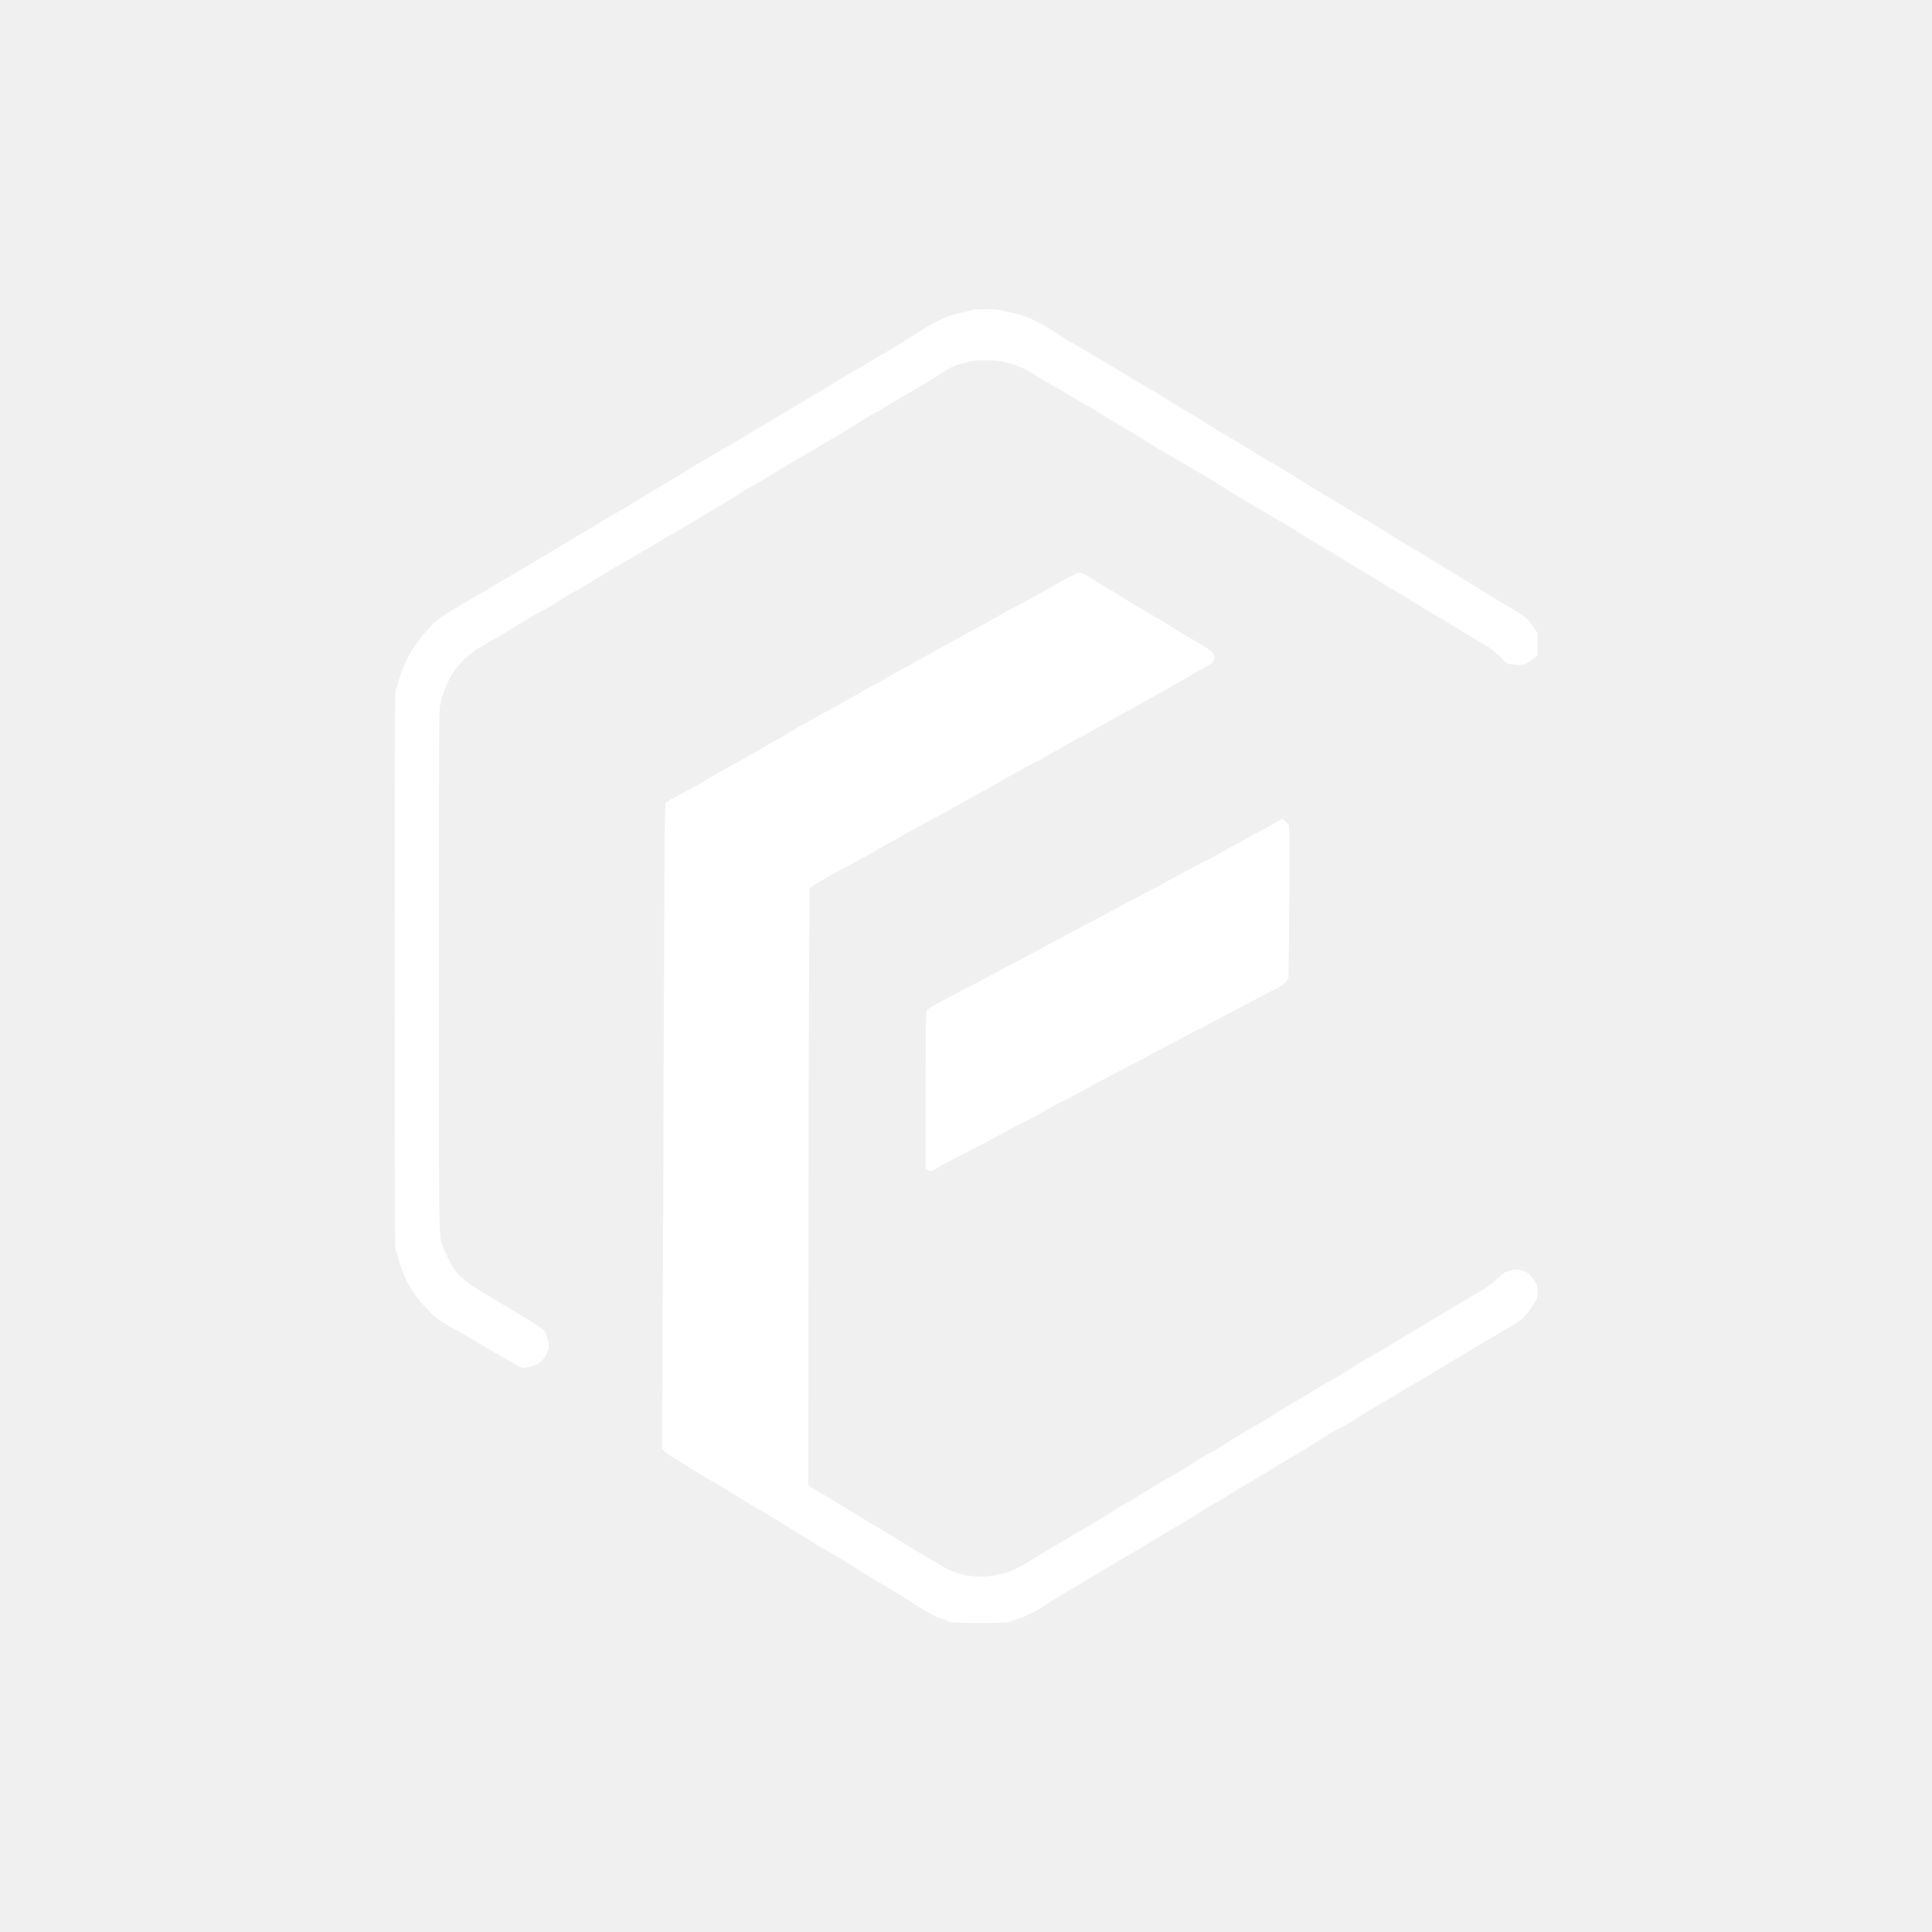
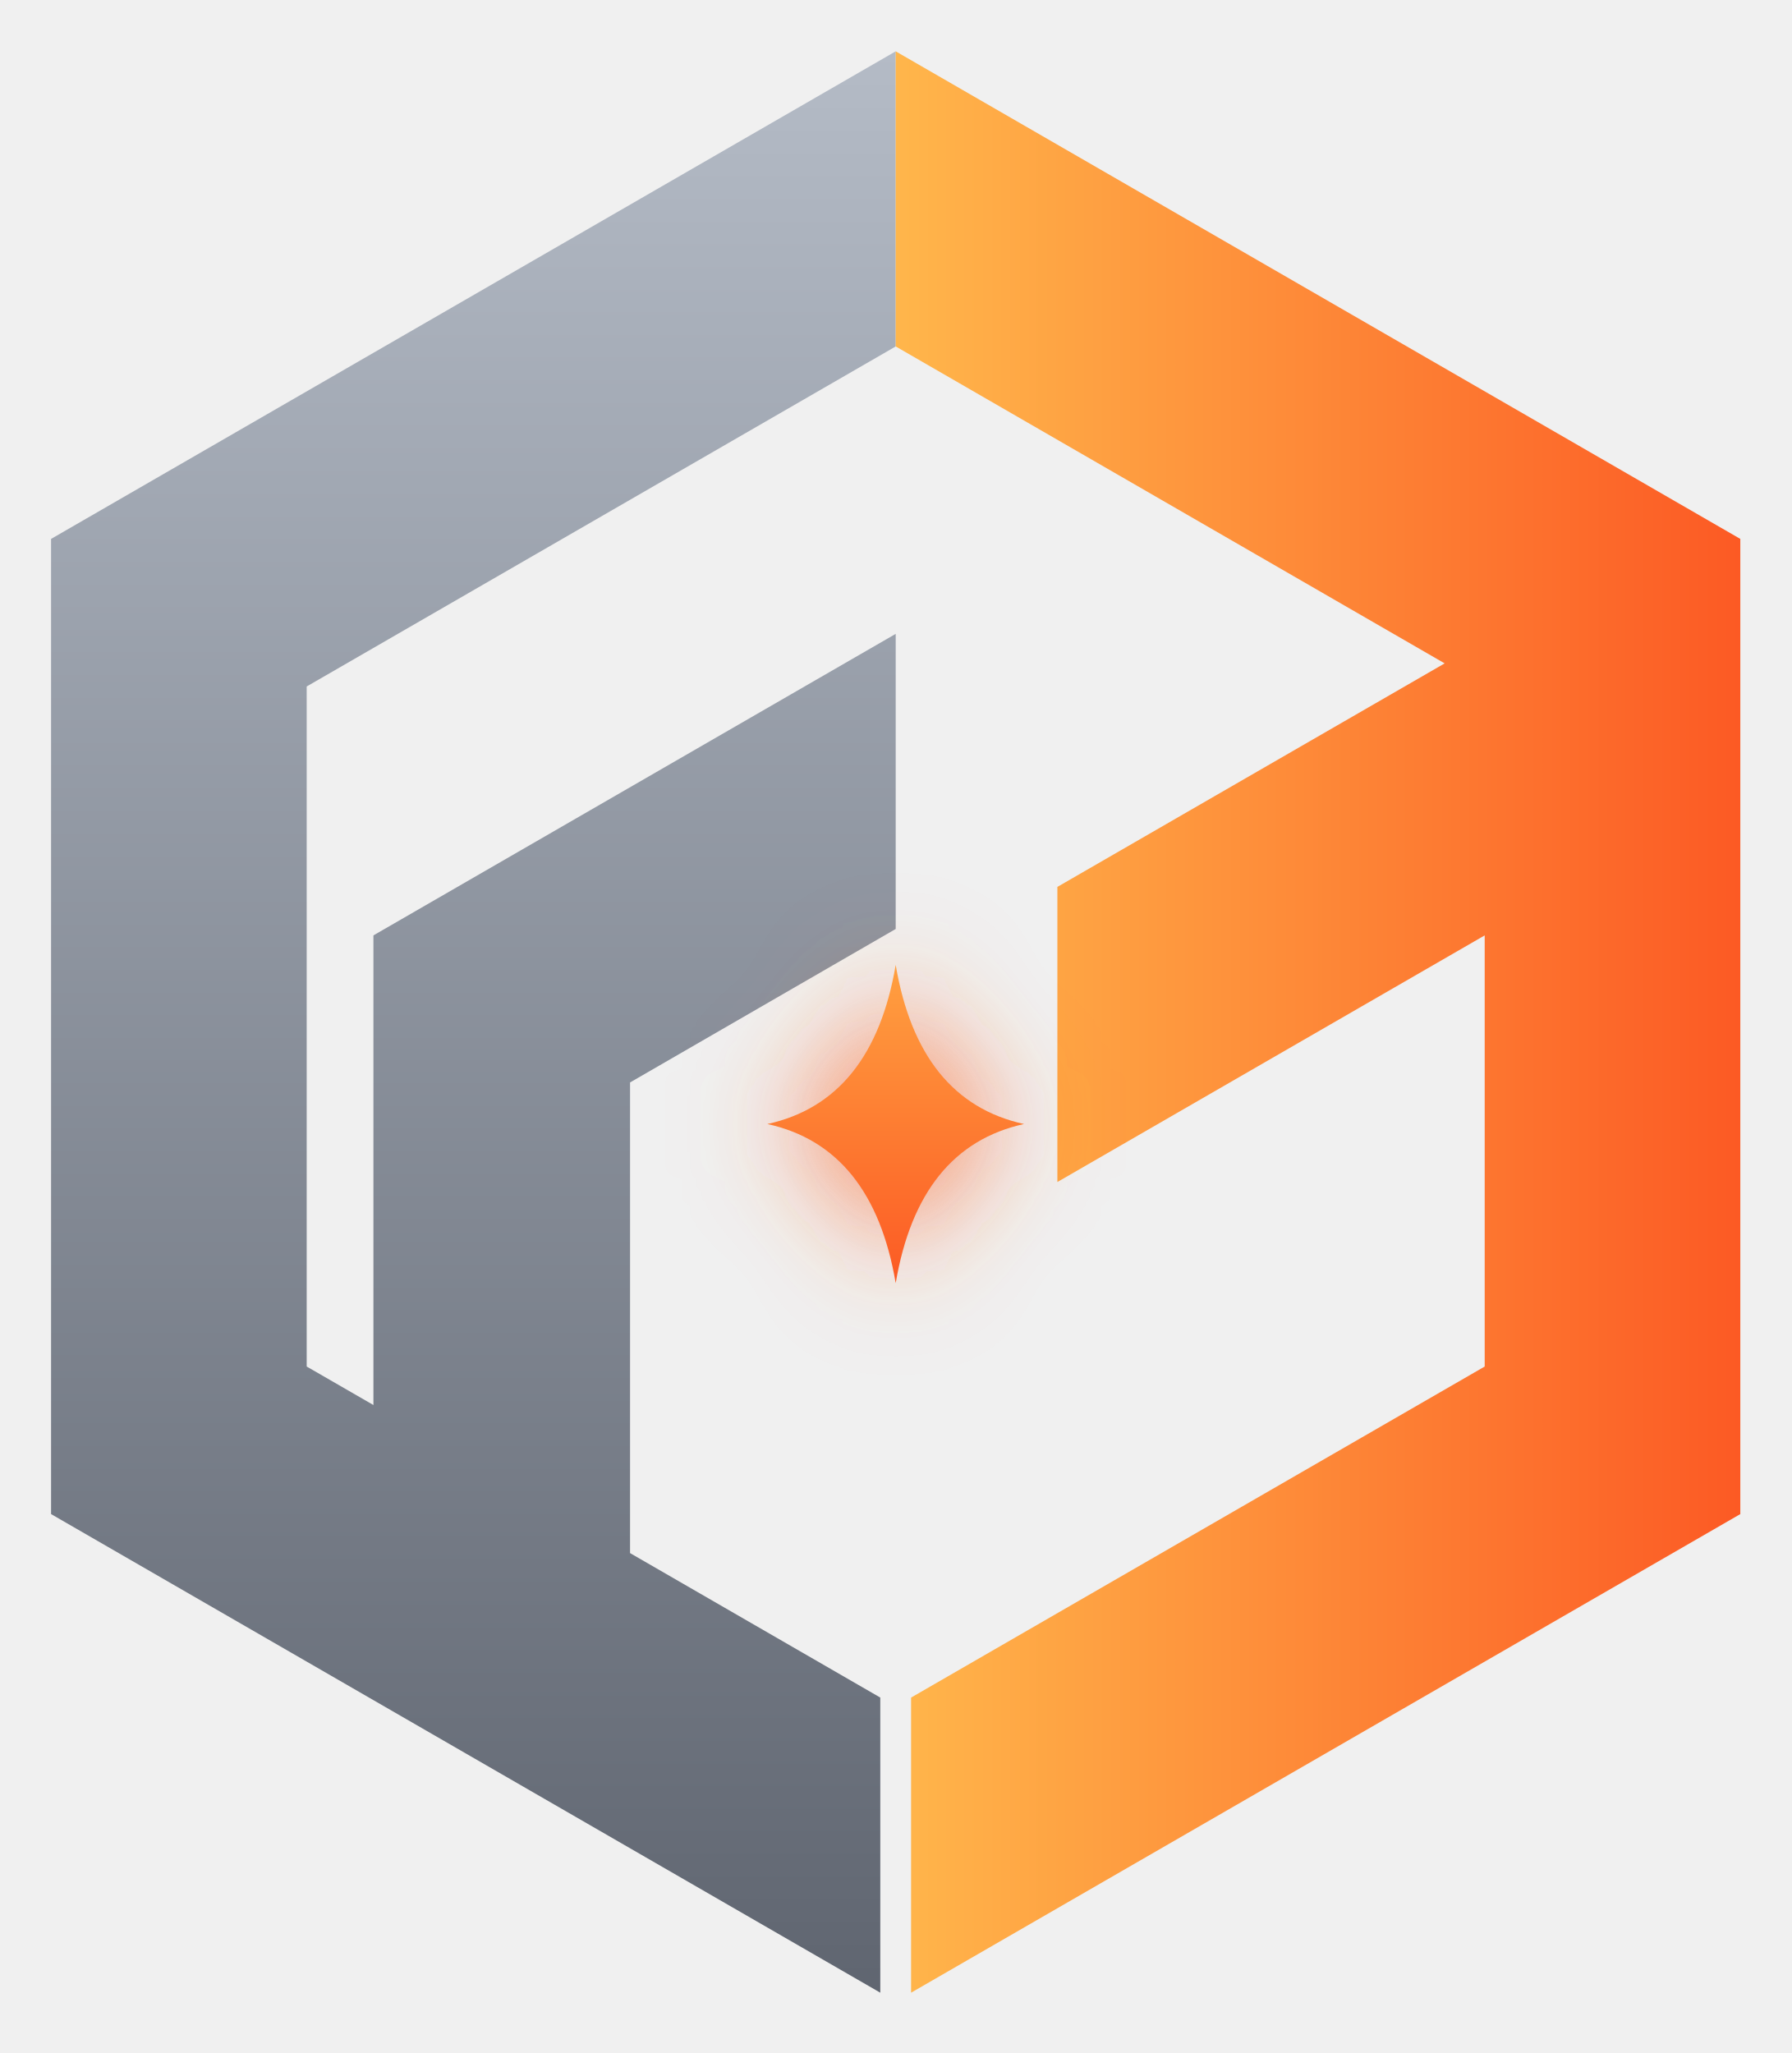
- <svg xmlns="http://www.w3.org/2000/svg" width="610.3" height="610.3" viewBox="73.35 145.35 610.29 610.29" fill="none">
-   <g transform="translate(198,243) scale(0.25)">
-     <g transform="translate(0,1660.012) scale(0.1,-0.1)" fill="#FFFFFF" stroke="none">
-       <path d="M7298 16589 c-10 -5 -52 -17 -94 -25 -42 -8 -100 -21 -129 -29 -130 -38 -300 -123 -470 -235 -33 -22 -76 -49 -95 -60 -19 -11 -48 -29 -65 -40 -16 -11 -46 -29 -65 -40 -19 -11 -48 -29 -65 -40 -16 -11 -46 -29 -65 -40 -19 -11 -42 -24 -50 -30 -8 -5 -67 -39 -130 -75 -63 -37 -151 -88 -195 -115 -44 -27 -93 -56 -110 -65 -16 -8 -73 -42 -125 -74 -52 -33 -144 -88 -203 -123 -60 -35 -121 -71 -135 -80 -15 -10 -43 -27 -62 -38 -19 -11 -51 -30 -71 -43 -20 -12 -97 -57 -170 -100 -74 -43 -165 -98 -204 -122 -38 -25 -77 -48 -85 -52 -36 -19 -387 -228 -440 -262 -13 -9 -53 -32 -87 -51 -104 -58 -384 -222 -438 -255 -27 -18 -76 -49 -107 -69 -31 -20 -83 -51 -115 -69 -92 -52 -114 -65 -327 -196 -110 -68 -253 -153 -316 -189 -126 -71 -327 -190 -460 -272 -149 -92 -815 -489 -1015 -605 -55 -31 -197 -115 -315 -185 -118 -70 -264 -156 -325 -190 -162 -93 -222 -139 -320 -242 -201 -212 -328 -432 -394 -678 -13 -47 -29 -97 -37 -112 -12 -22 -14 -531 -14 -3540 0 -2271 3 -3517 10 -3524 5 -5 21 -54 35 -109 51 -205 144 -390 272 -543 156 -187 226 -244 453 -367 69 -37 197 -112 285 -165 222 -134 511 -300 545 -311 19 -7 47 -7 86 0 128 24 208 89 245 199 l22 66 -22 93 c-31 127 10 94 -536 420 -475 284 -543 332 -624 441 -54 72 -128 212 -160 302 -55 156 -51 -78 -51 3493 0 3275 0 3288 20 3380 23 100 53 184 106 291 45 90 83 143 156 222 54 58 208 184 224 184 3 0 18 8 32 19 15 10 68 40 117 66 50 26 97 54 106 61 8 8 19 14 22 14 4 0 49 26 99 59 51 32 120 74 153 94 120 71 305 177 309 177 4 0 180 106 256 155 25 16 70 42 100 58 67 37 445 263 480 287 14 10 81 49 150 87 116 65 322 186 650 380 74 44 184 109 243 144 233 138 517 308 544 327 55 38 109 70 193 116 47 26 146 85 220 131 74 47 225 137 335 201 110 63 238 138 285 166 47 28 123 73 170 101 47 27 108 64 135 82 42 27 144 89 383 232 20 13 48 29 62 35 14 7 36 20 50 29 14 9 88 53 165 98 77 45 147 86 155 91 8 5 60 35 114 67 55 32 116 67 135 79 20 11 83 52 141 90 161 105 191 119 355 162 87 23 119 26 250 25 126 0 166 -5 250 -26 154 -39 260 -85 381 -167 23 -15 72 -45 109 -66 37 -22 83 -49 103 -61 21 -12 51 -29 67 -37 17 -9 42 -24 57 -33 15 -10 93 -56 173 -103 81 -47 163 -95 183 -107 20 -13 64 -39 97 -58 33 -20 67 -40 75 -46 33 -21 200 -122 290 -174 52 -31 138 -83 190 -115 52 -33 140 -87 195 -121 55 -33 107 -64 115 -69 8 -5 74 -42 145 -82 113 -62 484 -287 800 -483 55 -34 204 -122 330 -195 127 -73 271 -159 320 -190 50 -32 261 -160 470 -285 209 -126 427 -258 485 -295 58 -36 159 -97 225 -135 66 -38 185 -110 265 -160 80 -51 217 -134 305 -184 88 -51 210 -124 270 -163 61 -38 153 -95 205 -125 52 -31 109 -64 125 -74 17 -11 41 -25 55 -32 64 -32 122 -76 205 -157 l90 -87 76 -13 c118 -19 175 -2 268 82 l41 38 0 139 0 140 -49 73 c-72 109 -122 150 -319 259 -23 13 -158 95 -300 183 -491 303 -664 409 -1022 623 -135 80 -281 169 -325 198 -44 28 -129 81 -190 117 -403 239 -544 325 -770 466 -123 78 -389 238 -447 270 -49 27 -177 103 -328 197 -115 72 -255 156 -359 215 -14 8 -51 31 -81 51 -78 51 -134 85 -310 189 -85 51 -166 100 -180 109 -58 39 -396 242 -435 261 -22 11 -29 15 -242 146 -81 51 -237 143 -346 205 -109 63 -208 121 -221 129 -12 8 -44 29 -70 45 -27 17 -76 48 -110 71 -34 22 -69 43 -77 47 -8 4 -36 20 -64 36 -155 89 -312 148 -450 167 -27 3 -62 13 -77 20 -33 17 -343 19 -370 3z" />
-       <path d="M8545 13226 c-44 -23 -102 -55 -130 -71 -264 -149 -363 -204 -505 -280 -243 -130 -253 -135 -408 -224 -79 -44 -145 -81 -148 -81 -3 0 -52 -27 -111 -60 -58 -33 -107 -60 -110 -60 -2 0 -87 -47 -189 -105 -101 -58 -186 -105 -188 -105 -3 0 -68 -36 -145 -80 -78 -44 -143 -80 -146 -80 -2 0 -99 -54 -215 -120 -115 -66 -212 -120 -214 -120 -3 0 -107 -59 -233 -131 -125 -72 -268 -152 -318 -179 -175 -92 -250 -133 -275 -150 -14 -9 -33 -20 -43 -23 -10 -4 -42 -22 -70 -40 -76 -50 -154 -96 -227 -136 -36 -19 -81 -44 -102 -56 -34 -19 -306 -176 -338 -195 -46 -28 -167 -94 -245 -135 -49 -26 -97 -53 -105 -60 -8 -6 -22 -15 -30 -18 -8 -4 -32 -17 -52 -29 -107 -67 -392 -225 -511 -285 -26 -13 -54 -34 -62 -46 -12 -19 -16 -443 -24 -3082 -6 -1683 -13 -3512 -17 -4065 l-6 -1006 25 -30 c15 -17 63 -52 109 -79 46 -26 126 -76 178 -110 82 -53 292 -179 370 -222 14 -7 86 -51 160 -98 74 -46 178 -109 230 -140 52 -31 147 -87 210 -125 63 -39 124 -74 135 -80 11 -5 81 -48 155 -94 121 -76 283 -176 373 -231 52 -31 234 -138 270 -158 18 -10 44 -25 59 -35 15 -9 74 -45 130 -80 136 -83 135 -82 188 -118 25 -17 76 -48 113 -70 38 -21 84 -48 102 -59 111 -67 168 -101 230 -140 39 -24 90 -56 115 -71 25 -15 74 -46 110 -70 36 -23 87 -54 114 -68 27 -14 54 -30 60 -34 6 -5 47 -22 91 -37 44 -16 87 -34 96 -42 24 -20 761 -19 778 1 7 8 34 19 61 25 60 13 217 82 288 127 29 19 54 34 56 34 3 0 39 23 81 51 95 64 231 146 440 267 88 51 180 106 205 122 50 32 48 31 191 115 57 33 123 72 148 88 25 15 55 32 66 37 11 5 81 47 155 94 74 47 169 104 210 127 119 67 369 217 440 264 36 24 126 78 200 120 74 42 160 93 190 113 30 21 64 42 75 48 11 6 70 41 130 77 61 36 153 91 205 121 52 31 127 76 165 101 39 24 135 82 215 128 80 46 187 110 237 143 216 138 306 192 378 229 50 25 138 75 175 100 56 37 660 400 830 498 85 49 207 121 270 160 63 39 153 93 200 120 47 28 148 89 225 136 77 46 210 125 295 174 286 164 316 184 385 260 36 40 80 100 96 135 17 34 34 62 40 62 5 0 9 40 9 89 0 87 -1 91 -39 148 -87 131 -185 165 -336 117 -38 -12 -68 -34 -125 -89 -64 -63 -135 -116 -215 -161 -158 -90 -397 -230 -420 -248 -16 -12 -129 -80 -250 -150 -121 -71 -272 -161 -335 -200 -63 -40 -153 -94 -200 -121 -175 -100 -309 -180 -435 -260 -71 -45 -187 -114 -256 -153 -70 -39 -166 -95 -215 -125 -49 -29 -181 -109 -294 -177 -113 -68 -217 -131 -231 -141 -22 -15 -122 -75 -234 -139 -79 -45 -397 -238 -450 -273 -33 -22 -69 -43 -80 -48 -11 -5 -38 -20 -60 -34 -22 -13 -53 -32 -70 -41 -16 -9 -66 -40 -110 -68 -44 -28 -89 -56 -100 -63 -11 -6 -110 -64 -220 -128 -110 -65 -265 -157 -345 -206 -80 -49 -155 -95 -166 -102 -62 -35 -102 -59 -126 -75 -14 -9 -55 -34 -90 -55 -69 -41 -234 -141 -258 -156 -8 -6 -79 -47 -158 -93 -79 -46 -156 -91 -170 -101 -15 -9 -40 -24 -57 -32 -16 -9 -50 -29 -75 -45 -25 -16 -52 -33 -60 -37 -16 -8 -164 -97 -205 -123 -70 -44 -203 -118 -225 -125 -14 -4 -29 -11 -35 -15 -29 -21 -193 -60 -289 -69 -237 -23 -448 31 -661 169 -13 8 -73 44 -135 80 -62 36 -122 72 -135 80 -47 30 -217 136 -288 179 -69 42 -94 56 -172 101 -81 47 -107 62 -235 142 -74 47 -164 101 -200 122 -36 20 -74 42 -84 49 -11 7 -45 28 -75 47 -62 38 -78 48 -172 102 -35 21 -77 48 -94 61 l-29 24 2 2484 c1 1366 5 3060 8 3764 l6 1280 21 22 c18 18 281 173 294 173 2 0 38 20 81 44 42 24 118 65 167 91 99 53 112 60 277 155 151 87 169 97 195 109 12 6 116 63 230 129 114 65 246 138 293 161 80 41 206 110 240 132 8 5 29 16 45 25 30 14 71 38 150 84 22 13 78 43 125 68 84 44 257 141 308 174 15 9 59 33 97 54 39 20 75 40 80 44 12 9 118 66 240 130 78 40 352 193 395 220 8 5 31 18 50 28 19 10 62 34 95 52 33 18 98 53 145 77 47 25 92 51 101 59 8 8 19 14 23 14 4 0 38 17 74 39 64 37 145 82 222 123 19 10 53 29 75 41 22 13 69 39 105 58 36 20 85 48 110 62 25 15 83 48 130 74 165 91 666 377 702 401 40 26 54 62 43 113 -8 35 -69 78 -305 214 -74 42 -164 97 -200 120 -101 65 -150 95 -365 220 -249 145 -254 148 -343 207 -40 26 -98 62 -130 81 -31 19 -117 71 -191 116 -93 56 -143 81 -165 81 -17 0 -67 -20 -111 -44z" />
-       <path d="M11200 10152 c-8 -4 -33 -19 -55 -33 -22 -14 -83 -48 -135 -74 -52 -27 -161 -86 -242 -132 -82 -46 -150 -83 -152 -83 -2 0 -48 -25 -102 -56 -133 -76 -208 -116 -409 -219 -93 -48 -215 -113 -270 -145 -55 -31 -201 -110 -325 -175 -124 -65 -254 -133 -290 -153 -112 -60 -496 -265 -700 -372 -107 -57 -267 -142 -355 -190 -246 -134 -303 -164 -431 -231 -66 -33 -171 -89 -234 -124 -63 -34 -232 -123 -375 -197 -310 -161 -380 -202 -400 -231 -12 -20 -15 -161 -15 -1007 l-1 -985 22 -17 c29 -24 65 -22 102 5 18 12 41 27 52 33 11 6 40 22 65 36 25 14 155 82 290 150 135 69 292 152 350 184 58 33 152 83 210 113 161 81 288 148 360 190 36 21 108 61 160 88 440 232 448 236 510 273 30 18 147 80 260 137 231 118 390 202 405 213 6 4 69 38 140 75 72 37 162 85 200 105 80 43 235 124 415 218 69 35 154 80 190 100 36 19 126 66 200 105 74 38 140 73 145 77 9 7 320 168 406 211 42 21 97 80 103 112 3 12 7 447 10 967 4 740 3 950 -7 967 -9 17 -78 77 -81 72 -1 0 -8 -3 -16 -7z" />
-     </g>
-   </g>
+ <svg xmlns="http://www.w3.org/2000/svg" viewBox="-349 -400 698 800" fill="none">
+   <defs>
+     <linearGradient id="ml" x1="0" y1="-380" x2="0" y2="380" gradientUnits="userSpaceOnUse">
+       <stop stop-color="#B4BBC6" />
+       <stop offset="1" stop-color="#5F6570" />
+     </linearGradient>
+     <linearGradient id="mo" x1="0" y1="0" x2="329" y2="0" gradientUnits="userSpaceOnUse">
+       <stop stop-color="#FFB64B" />
+       <stop offset="1" stop-color="#FC5A24" />
+     </linearGradient>
+     <linearGradient id="ms" x1="0" y1="-24" x2="0" y2="100" gradientUnits="userSpaceOnUse">
+       <stop stop-color="#FFA040" />
+       <stop offset="1" stop-color="#FC5A24" />
+     </linearGradient>
+     <filter id="mg" x="-2" y="-2" width="5" height="5">
+       <feGaussianBlur stdDeviation="22" />
+     </filter>
+   </defs>
+   <polygon points="0.0,-380.0 -329.1,-190.0 -329.1,190.0 -6.0,376.5 -6.0,261.5 -103.5,205.2 -103.5,21.8 0.0,-38.0 0.0,-153.0 -203.5,-35.5 -203.5,147.5 -229.5,132.5 -229.5,-132.5 0.0,-265.0" fill="url(#ml)" />
+   <polygon points="0.0,-380.0 329.1,-190.0 329.1,190.0 6.0,376.5 6.0,261.5 229.5,132.5 229.5,-35.5 63.0,60.6 63.0,-54.4 213.9,-141.5 0.0,-265.0" fill="url(#mo)" />
+   <path d="M0 -24Q9 29 50 38Q9 47 0 100Q-9 47 -50 38Q-9 29 0 -24Z" fill="#FD652C" opacity="0.8" filter="url(#mg)" />
+   <path d="M0 -24Q9 29 50 38Q9 47 0 100Q-9 47 -50 38Q-9 29 0 -24Z" fill="url(#ms)" />
</svg>
